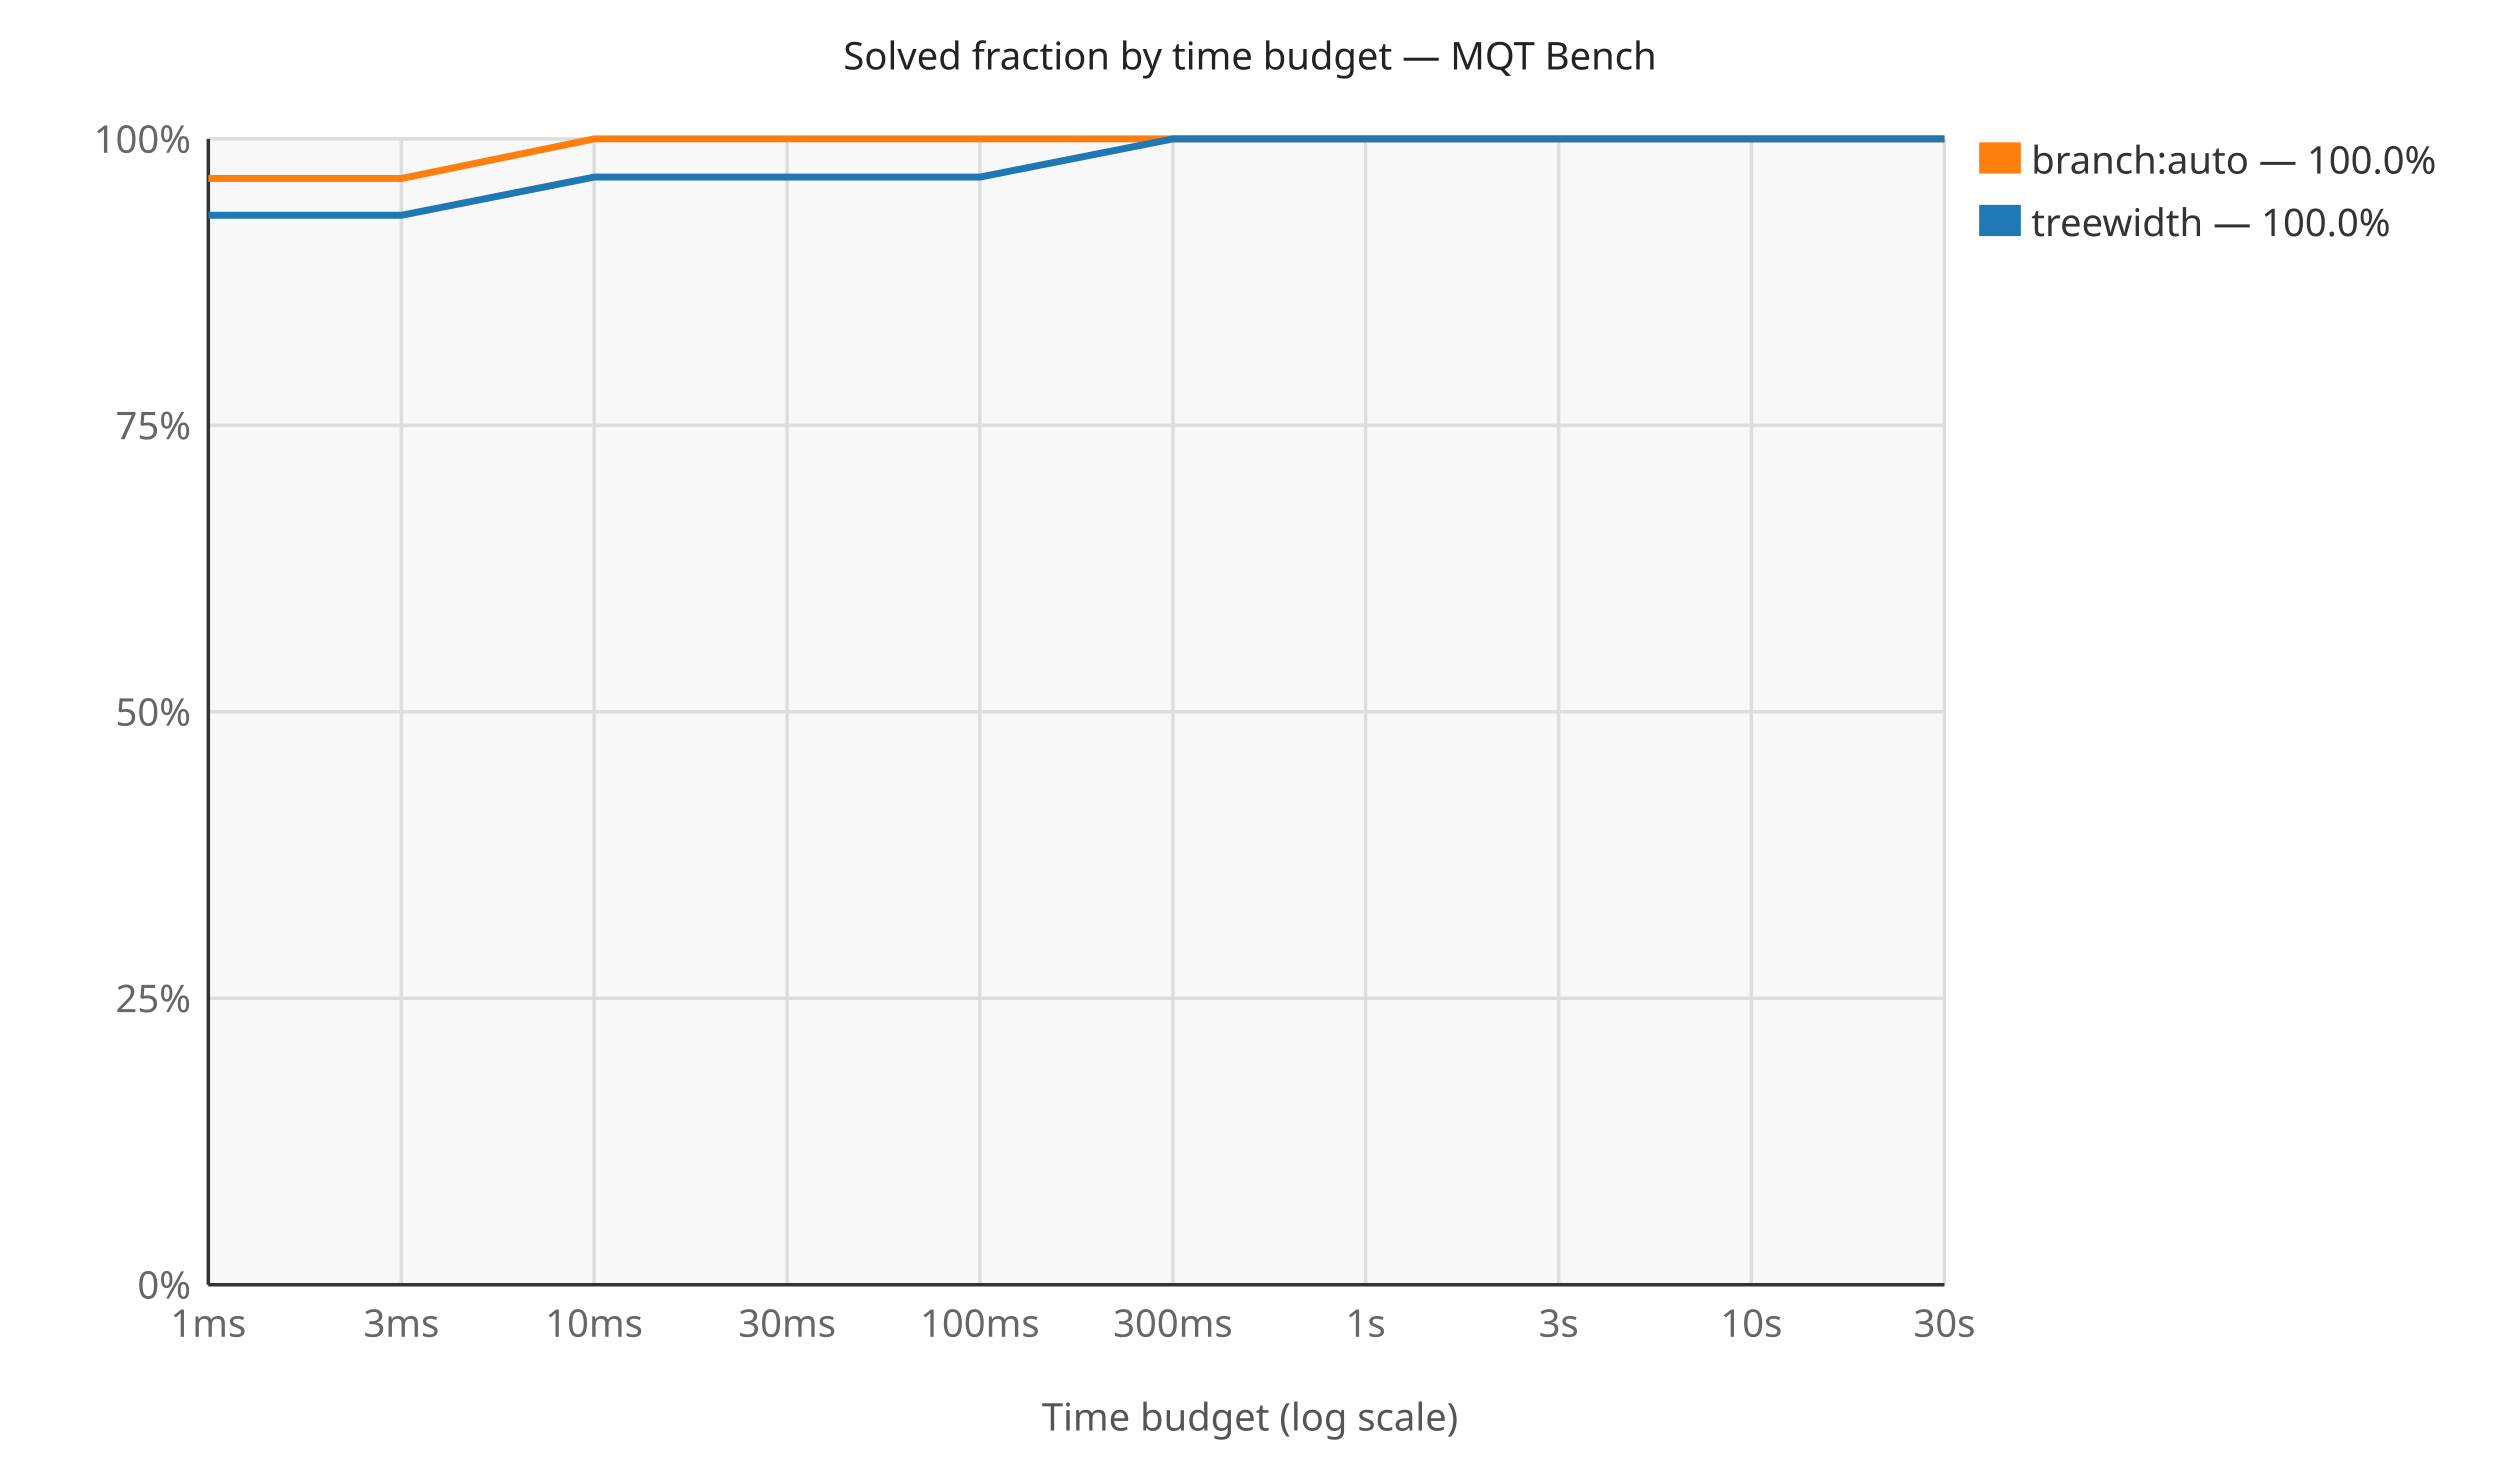
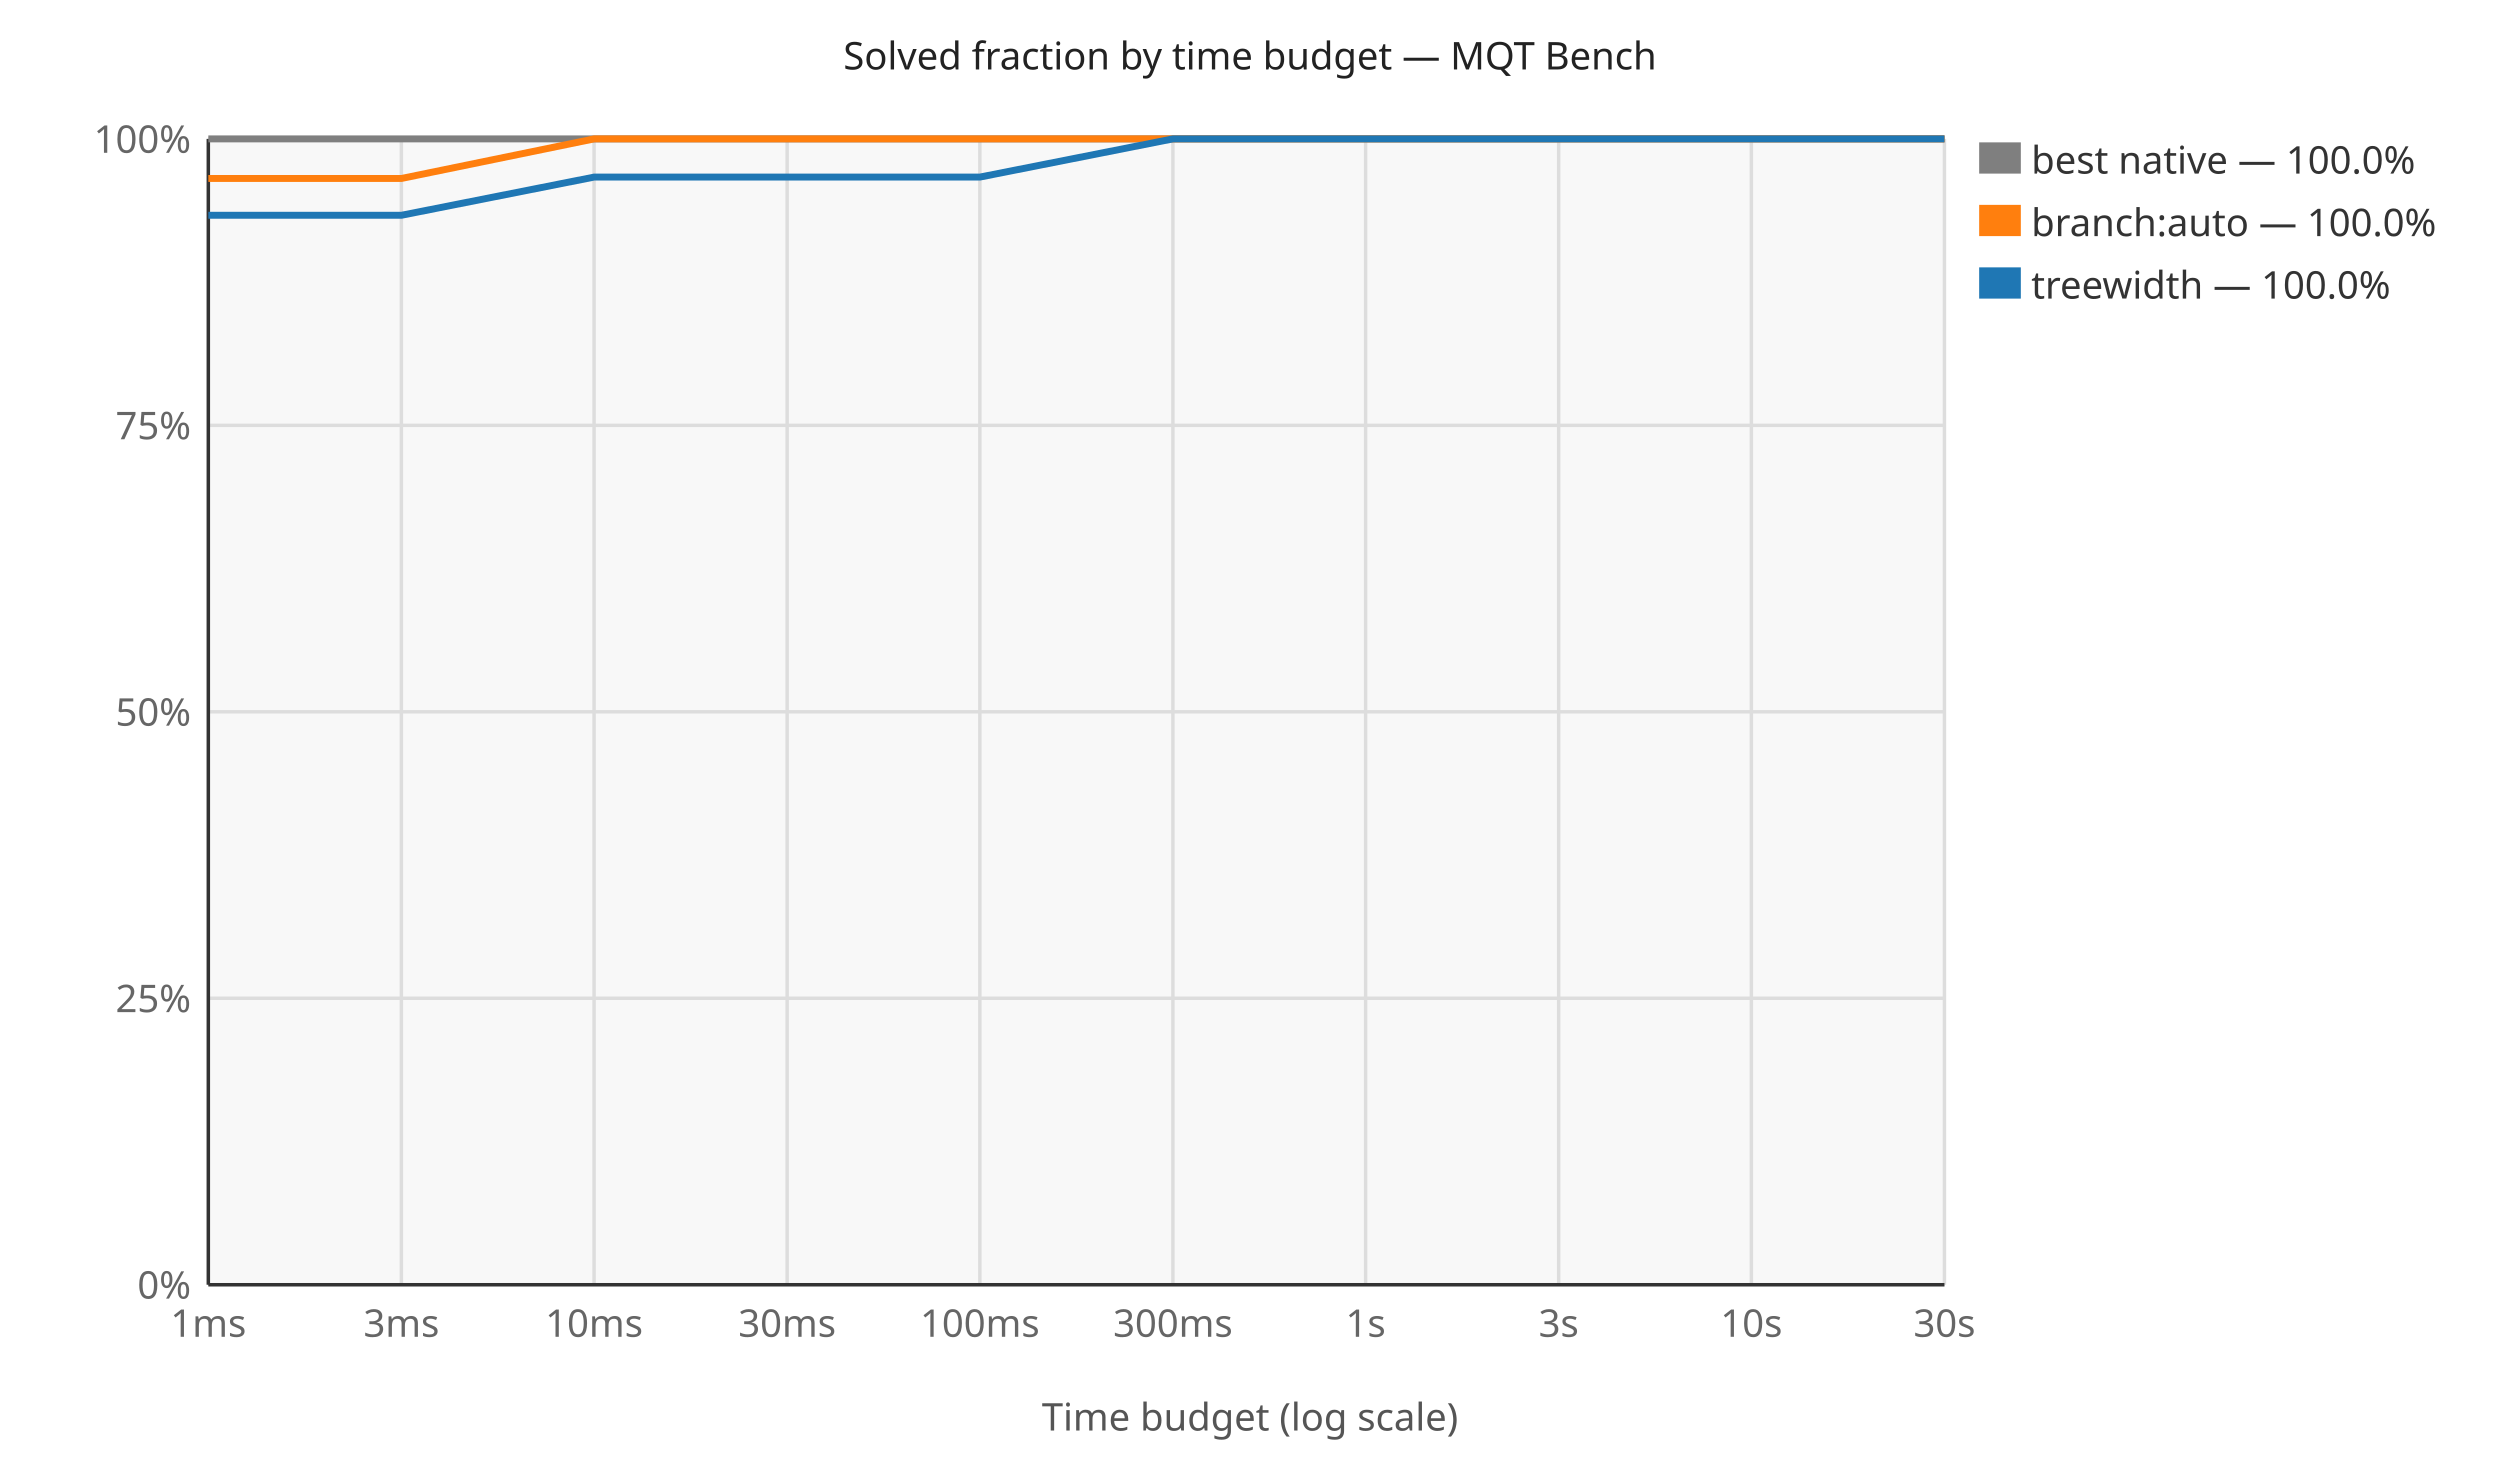
<svg xmlns="http://www.w3.org/2000/svg" width="720" height="420" viewBox="0 0 720 420">
  <style>text{font-family:sans-serif;font-size:11px;}</style>
  <rect x="60.0" y="40.0" width="500.0" height="330.0" fill="#f8f8f8" opacity="1.00" />
  <line x1="60.0" y1="370.0" x2="560.0" y2="370.0" stroke="#ddd" stroke-width="1.0" />
  <text x="55.0" y="374.0" text-anchor="end" fill="#666" font-size="10">0%</text>
  <line x1="60.0" y1="287.5" x2="560.0" y2="287.5" stroke="#ddd" stroke-width="1.0" />
  <text x="55.0" y="291.5" text-anchor="end" fill="#666" font-size="10">25%</text>
  <line x1="60.0" y1="205.0" x2="560.0" y2="205.0" stroke="#ddd" stroke-width="1.0" />
  <text x="55.0" y="209.0" text-anchor="end" fill="#666" font-size="10">50%</text>
  <line x1="60.0" y1="122.5" x2="560.0" y2="122.5" stroke="#ddd" stroke-width="1.0" />
  <text x="55.0" y="126.5" text-anchor="end" fill="#666" font-size="10">75%</text>
  <line x1="60.0" y1="40.0" x2="560.0" y2="40.0" stroke="#ddd" stroke-width="1.0" />
  <text x="55.0" y="44.0" text-anchor="end" fill="#666" font-size="10">100%</text>
  <line x1="60.0" y1="40.0" x2="60.0" y2="370.0" stroke="#ddd" stroke-width="1.0" />
  <text x="60.0" y="385.0" text-anchor="middle" fill="#666" font-size="10">1ms</text>
  <line x1="115.6" y1="40.0" x2="115.6" y2="370.0" stroke="#ddd" stroke-width="1.0" />
  <text x="115.6" y="385.0" text-anchor="middle" fill="#666" font-size="10">3ms</text>
  <line x1="171.1" y1="40.0" x2="171.1" y2="370.0" stroke="#ddd" stroke-width="1.0" />
  <text x="171.1" y="385.0" text-anchor="middle" fill="#666" font-size="10">10ms</text>
  <line x1="226.7" y1="40.0" x2="226.7" y2="370.0" stroke="#ddd" stroke-width="1.0" />
  <text x="226.7" y="385.0" text-anchor="middle" fill="#666" font-size="10">30ms</text>
  <line x1="282.2" y1="40.0" x2="282.2" y2="370.0" stroke="#ddd" stroke-width="1.0" />
  <text x="282.2" y="385.0" text-anchor="middle" fill="#666" font-size="10">100ms</text>
  <line x1="337.8" y1="40.0" x2="337.8" y2="370.0" stroke="#ddd" stroke-width="1.0" />
  <text x="337.8" y="385.0" text-anchor="middle" fill="#666" font-size="10">300ms</text>
  <line x1="393.3" y1="40.0" x2="393.3" y2="370.0" stroke="#ddd" stroke-width="1.0" />
  <text x="393.3" y="385.0" text-anchor="middle" fill="#666" font-size="10">1s</text>
  <line x1="448.9" y1="40.0" x2="448.9" y2="370.0" stroke="#ddd" stroke-width="1.0" />
  <text x="448.9" y="385.0" text-anchor="middle" fill="#666" font-size="10">3s</text>
  <line x1="504.4" y1="40.0" x2="504.4" y2="370.0" stroke="#ddd" stroke-width="1.0" />
  <text x="504.4" y="385.0" text-anchor="middle" fill="#666" font-size="10">10s</text>
  <line x1="560.0" y1="40.0" x2="560.0" y2="370.0" stroke="#ddd" stroke-width="1.0" />
  <text x="560.0" y="385.0" text-anchor="middle" fill="#666" font-size="10">30s</text>
  <line x1="60.0" y1="40.0" x2="60.0" y2="370.0" stroke="#333" stroke-width="1.0" />
  <line x1="60.0" y1="370.0" x2="560.0" y2="370.0" stroke="#333" stroke-width="1.0" />
+   <polyline points="60.0,40.0 115.6,40.0 171.1,40.0 226.7,40.0 282.2,40.0 337.8,40.0 393.3,40.0 448.9,40.0 504.4,40.0 560.0,40.0" stroke="#7f7f7f" stroke-width="2.0" fill="none" />
+   <rect x="570.0" y="41.0" width="12.0" height="9.0" fill="#7f7f7f" opacity="1.00" />
+   <text x="585.0" y="50.0" text-anchor="start" fill="#333" font-size="10">best native — 100.0%</text>
  <polyline points="60.0,51.4 115.6,51.4 171.1,40.0 226.7,40.0 282.2,40.0 337.8,40.0 393.3,40.0 448.9,40.0 504.4,40.0 560.0,40.0" stroke="#ff7f0e" stroke-width="2.0" fill="none" />
-   <rect x="570.0" y="41.0" width="12.0" height="9.0" fill="#ff7f0e" opacity="1.00" />
-   <text x="585.0" y="50.0" text-anchor="start" fill="#333" font-size="10">branch:auto — 100.0%</text>
+   <rect x="570.0" y="59.0" width="12.0" height="9.0" fill="#ff7f0e" opacity="1.00" />
+   <text x="585.0" y="68.0" text-anchor="start" fill="#333" font-size="10">branch:auto — 100.0%</text>
  <polyline points="60.0,62.0 115.6,62.0 171.1,51.0 226.7,51.0 282.2,51.0 337.8,40.0 393.3,40.0 448.9,40.0 504.4,40.0 560.0,40.0" stroke="#1f77b4" stroke-width="2.0" fill="none" />
-   <rect x="570.0" y="59.0" width="12.0" height="9.0" fill="#1f77b4" opacity="1.00" />
-   <text x="585.0" y="68.0" text-anchor="start" fill="#333" font-size="10">treewidth — 100.0%</text>
+   <rect x="570.0" y="77.0" width="12.0" height="9.0" fill="#1f77b4" opacity="1.00" />
+   <text x="585.0" y="86.0" text-anchor="start" fill="#333" font-size="10">treewidth — 100.0%</text>
  <text x="360.0" y="20.0" text-anchor="middle" fill="#222" font-size="13">Solved fraction by time budget — MQT Bench</text>
  <text x="360.0" y="412.0" text-anchor="middle" fill="#555" font-size="10">Time budget (log scale)</text>
</svg>
